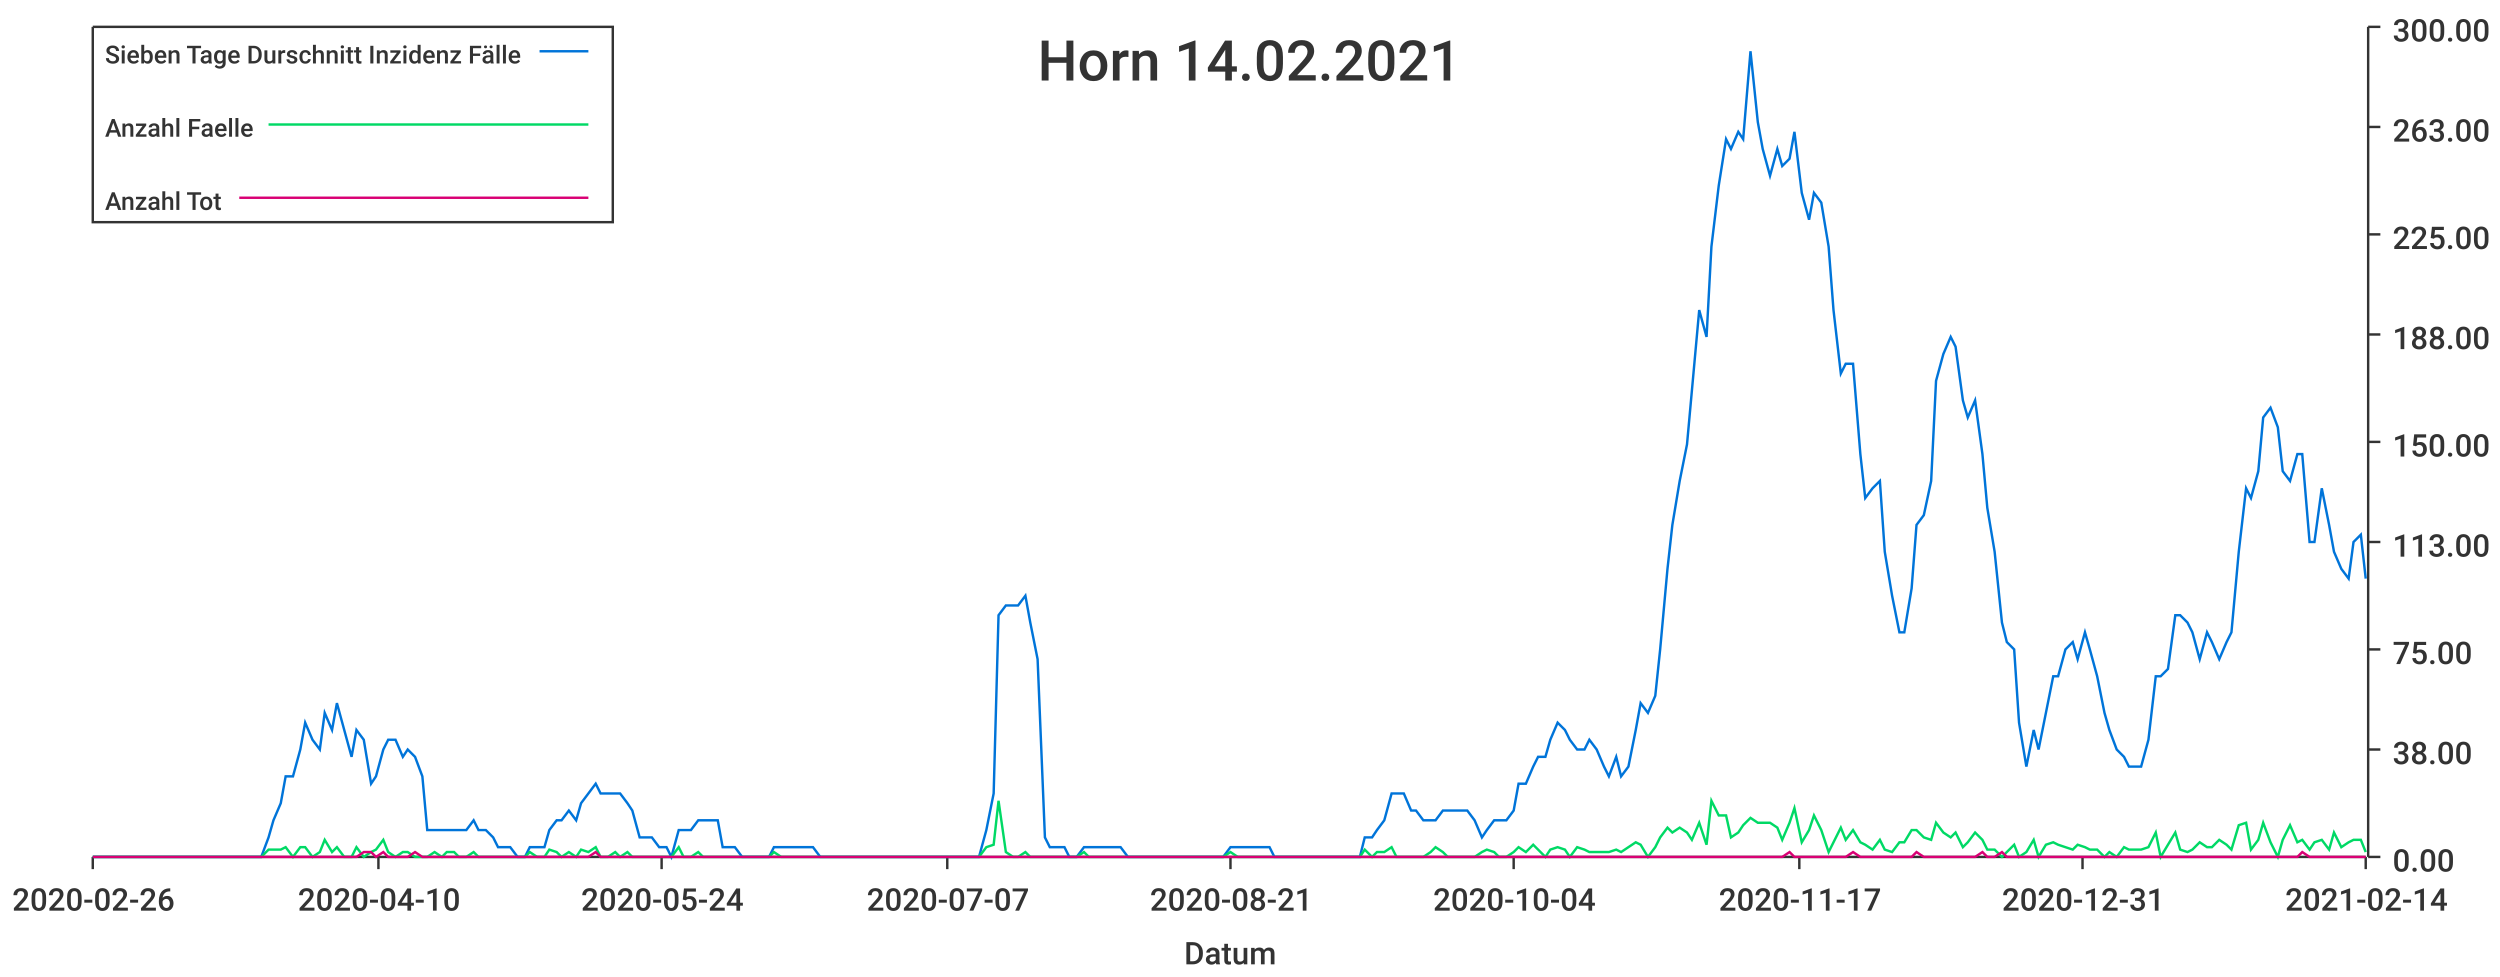
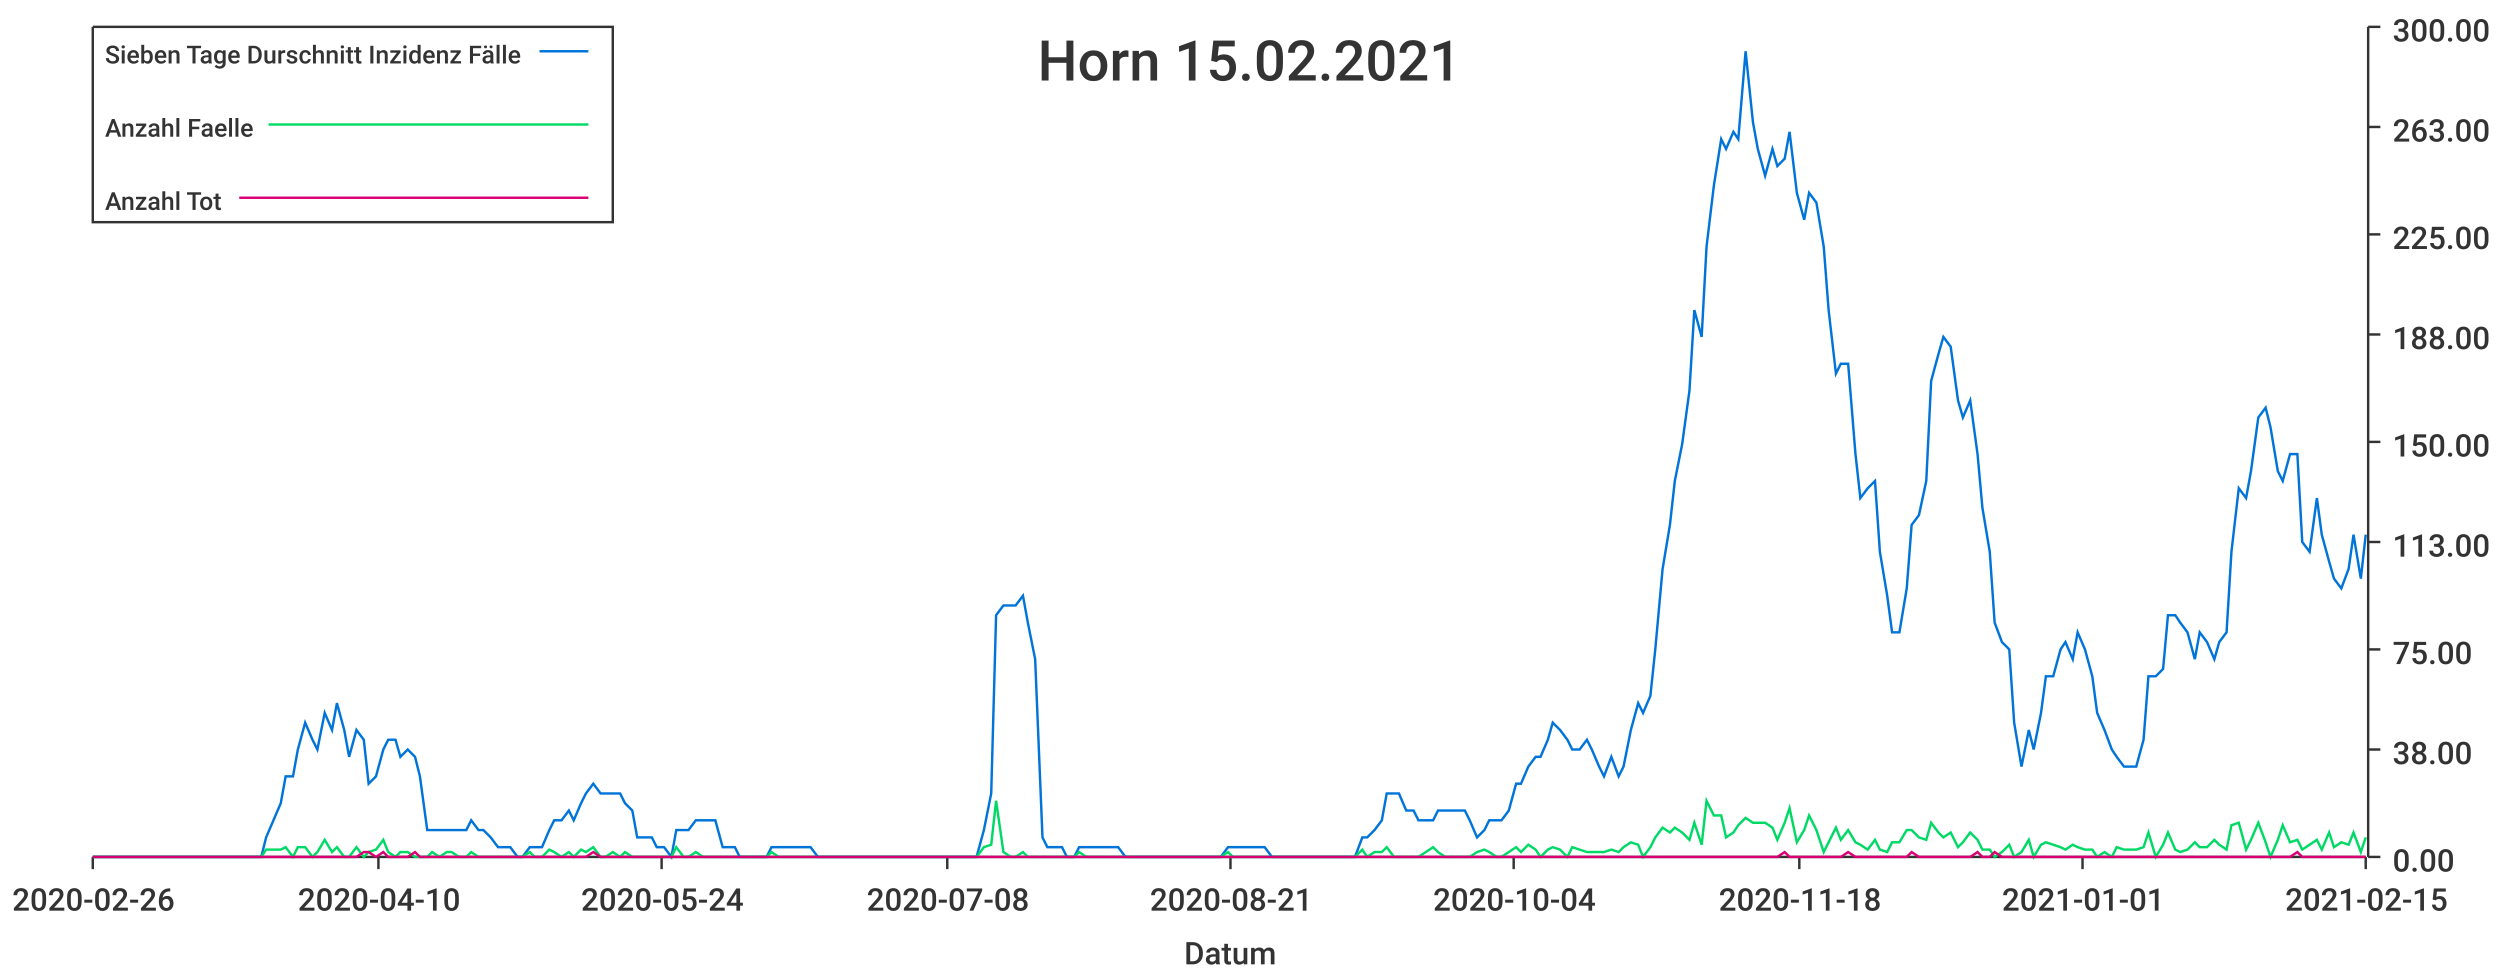
<svg xmlns="http://www.w3.org/2000/svg" width="1024" height="400">\n<path d="M 0 0 L 1024 0 L 1024 400 L 0 400 L 0 0" style="stroke-width:0;stroke:rgba(255,255,255,1.0);fill:rgba(255,255,255,1.0)" />
  <path d="M 38 11 L 969 11 L 969 351 L 38 351 L 38 11" style="stroke-width:0;stroke:rgba(255,255,255,1.0);fill:rgba(255,255,255,1.0)" />
  <path d="M 38 351 L 969 351" style="stroke-width:1;stroke:rgba(51,51,51,1.0);fill:none" />
  <path d="M 38 351 L 38 356" style="stroke-width:1;stroke:rgba(51,51,51,1.0);fill:none" />
  <text x="5" y="373" style="stroke-width:0;stroke:none;fill:rgba(51,51,51,1.0);font-size:12.8px;font-family:'Roboto Medium',sans-serif">2020-02-26</text>
  <path d="M 155 351 L 155 356" style="stroke-width:1;stroke:rgba(51,51,51,1.0);fill:none" />
  <text x="122" y="373" style="stroke-width:0;stroke:none;fill:rgba(51,51,51,1.0);font-size:12.8px;font-family:'Roboto Medium',sans-serif">2020-04-10</text>
  <path d="M 271 351 L 271 356" style="stroke-width:1;stroke:rgba(51,51,51,1.0);fill:none" />
  <text x="238" y="373" style="stroke-width:0;stroke:none;fill:rgba(51,51,51,1.0);font-size:12.8px;font-family:'Roboto Medium',sans-serif">2020-05-24</text>
  <path d="M 388 351 L 388 356" style="stroke-width:1;stroke:rgba(51,51,51,1.0);fill:none" />
-   <text x="355" y="373" style="stroke-width:0;stroke:none;fill:rgba(51,51,51,1.0);font-size:12.8px;font-family:'Roboto Medium',sans-serif">2020-07-07</text>
+   <text x="355" y="373" style="stroke-width:0;stroke:none;fill:rgba(51,51,51,1.0);font-size:12.8px;font-family:'Roboto Medium',sans-serif">2020-07-08</text>
  <path d="M 504 351 L 504 356" style="stroke-width:1;stroke:rgba(51,51,51,1.0);fill:none" />
  <text x="471" y="373" style="stroke-width:0;stroke:none;fill:rgba(51,51,51,1.0);font-size:12.8px;font-family:'Roboto Medium',sans-serif">2020-08-21</text>
  <path d="M 620 351 L 620 356" style="stroke-width:1;stroke:rgba(51,51,51,1.0);fill:none" />
  <text x="587" y="373" style="stroke-width:0;stroke:none;fill:rgba(51,51,51,1.0);font-size:12.8px;font-family:'Roboto Medium',sans-serif">2020-10-04</text>
  <path d="M 737 351 L 737 356" style="stroke-width:1;stroke:rgba(51,51,51,1.0);fill:none" />
-   <text x="704" y="373" style="stroke-width:0;stroke:none;fill:rgba(51,51,51,1.0);font-size:12.8px;font-family:'Roboto Medium',sans-serif">2020-11-17</text>
+   <text x="704" y="373" style="stroke-width:0;stroke:none;fill:rgba(51,51,51,1.0);font-size:12.8px;font-family:'Roboto Medium',sans-serif">2020-11-18</text>
  <path d="M 853 351 L 853 356" style="stroke-width:1;stroke:rgba(51,51,51,1.0);fill:none" />
-   <text x="820" y="373" style="stroke-width:0;stroke:none;fill:rgba(51,51,51,1.0);font-size:12.8px;font-family:'Roboto Medium',sans-serif">2020-12-31</text>
+   <text x="820" y="373" style="stroke-width:0;stroke:none;fill:rgba(51,51,51,1.0);font-size:12.8px;font-family:'Roboto Medium',sans-serif">2021-01-01</text>
  <path d="M 969 351 L 969 356" style="stroke-width:1;stroke:rgba(51,51,51,1.0);fill:none" />
-   <text x="936" y="373" style="stroke-width:0;stroke:none;fill:rgba(51,51,51,1.0);font-size:12.8px;font-family:'Roboto Medium',sans-serif">2021-02-14</text>
+   <text x="936" y="373" style="stroke-width:0;stroke:none;fill:rgba(51,51,51,1.0);font-size:12.8px;font-family:'Roboto Medium',sans-serif">2021-02-15</text>
  <text x="485" y="395" style="stroke-width:0;stroke:none;fill:rgba(51,51,51,1.0);font-size:12.8px;font-family:'Roboto Medium',sans-serif">Datum</text>
  <path d="M 970 351 L 970 11" style="stroke-width:1;stroke:rgba(51,51,51,1.0);fill:none" />
  <path d="M 970 351 L 975 351" style="stroke-width:1;stroke:rgba(51,51,51,1.0);fill:none" />
  <text x="980" y="357" style="stroke-width:0;stroke:none;fill:rgba(51,51,51,1.0);font-size:12.8px;font-family:'Roboto Medium',sans-serif">0.00</text>
  <path d="M 970 307 L 975 307" style="stroke-width:1;stroke:rgba(51,51,51,1.0);fill:none" />
  <text x="980" y="313" style="stroke-width:0;stroke:none;fill:rgba(51,51,51,1.0);font-size:12.8px;font-family:'Roboto Medium',sans-serif">38.00</text>
  <path d="M 970 266 L 975 266" style="stroke-width:1;stroke:rgba(51,51,51,1.0);fill:none" />
  <text x="980" y="272" style="stroke-width:0;stroke:none;fill:rgba(51,51,51,1.0);font-size:12.8px;font-family:'Roboto Medium',sans-serif">75.00</text>
  <path d="M 970 222 L 975 222" style="stroke-width:1;stroke:rgba(51,51,51,1.0);fill:none" />
  <text x="980" y="228" style="stroke-width:0;stroke:none;fill:rgba(51,51,51,1.0);font-size:12.8px;font-family:'Roboto Medium',sans-serif">113.00</text>
  <path d="M 970 181 L 975 181" style="stroke-width:1;stroke:rgba(51,51,51,1.0);fill:none" />
  <text x="980" y="187" style="stroke-width:0;stroke:none;fill:rgba(51,51,51,1.0);font-size:12.8px;font-family:'Roboto Medium',sans-serif">150.00</text>
  <path d="M 970 137 L 975 137" style="stroke-width:1;stroke:rgba(51,51,51,1.0);fill:none" />
  <text x="980" y="143" style="stroke-width:0;stroke:none;fill:rgba(51,51,51,1.0);font-size:12.8px;font-family:'Roboto Medium',sans-serif">188.00</text>
  <path d="M 970 96 L 975 96" style="stroke-width:1;stroke:rgba(51,51,51,1.0);fill:none" />
  <text x="980" y="102" style="stroke-width:0;stroke:none;fill:rgba(51,51,51,1.0);font-size:12.8px;font-family:'Roboto Medium',sans-serif">225.00</text>
  <path d="M 970 52 L 975 52" style="stroke-width:1;stroke:rgba(51,51,51,1.0);fill:none" />
  <text x="980" y="58" style="stroke-width:0;stroke:none;fill:rgba(51,51,51,1.0);font-size:12.8px;font-family:'Roboto Medium',sans-serif">263.00</text>
  <path d="M 970 11 L 975 11" style="stroke-width:1;stroke:rgba(51,51,51,1.0);fill:none" />
  <text x="980" y="17" style="stroke-width:0;stroke:none;fill:rgba(51,51,51,1.0);font-size:12.8px;font-family:'Roboto Medium',sans-serif">300.00</text>
-   <path d="M 38 351 L 41 351 L 44 351 L 46 351 L 49 351 L 52 351 L 54 351 L 57 351 L 60 351 L 62 351 L 65 351 L 67 351 L 70 351 L 73 351 L 75 351 L 78 351 L 81 351 L 83 351 L 86 351 L 88 351 L 91 351 L 94 351 L 96 351 L 99 351 L 102 351 L 104 351 L 107 351 L 110 343 L 112 336 L 115 329 L 117 318 L 120 318 L 123 307 L 125 296 L 128 303 L 131 307 L 133 292 L 136 299 L 138 288 L 141 299 L 144 310 L 146 299 L 149 303 L 152 321 L 154 318 L 157 307 L 159 303 L 162 303 L 165 310 L 167 307 L 170 310 L 173 318 L 175 340 L 178 340 L 181 340 L 183 340 L 186 340 L 188 340 L 191 340 L 194 336 L 196 340 L 199 340 L 202 343 L 204 347 L 207 347 L 209 347 L 212 351 L 215 351 L 217 347 L 220 347 L 223 347 L 225 340 L 228 336 L 230 336 L 233 332 L 236 336 L 238 329 L 241 325 L 244 321 L 246 325 L 249 325 L 252 325 L 254 325 L 257 329 L 259 332 L 262 343 L 265 343 L 267 343 L 270 347 L 273 347 L 275 351 L 278 340 L 280 340 L 283 340 L 286 336 L 288 336 L 291 336 L 294 336 L 296 347 L 299 347 L 301 347 L 304 351 L 307 351 L 309 351 L 312 351 L 315 351 L 317 347 L 320 347 L 323 347 L 325 347 L 328 347 L 330 347 L 333 347 L 336 351 L 338 351 L 341 351 L 344 351 L 346 351 L 349 351 L 351 351 L 354 351 L 357 351 L 359 351 L 362 351 L 365 351 L 367 351 L 370 351 L 373 351 L 375 351 L 378 351 L 380 351 L 383 351 L 386 351 L 388 351 L 391 351 L 394 351 L 396 351 L 399 351 L 401 351 L 404 340 L 407 325 L 409 252 L 412 248 L 415 248 L 417 248 L 420 244 L 422 255 L 425 270 L 428 343 L 430 347 L 433 347 L 436 347 L 438 351 L 441 351 L 444 347 L 446 347 L 449 347 L 451 347 L 454 347 L 457 347 L 459 347 L 462 351 L 465 351 L 467 351 L 470 351 L 472 351 L 475 351 L 478 351 L 480 351 L 483 351 L 486 351 L 488 351 L 491 351 L 493 351 L 496 351 L 499 351 L 501 351 L 504 347 L 507 347 L 509 347 L 512 347 L 515 347 L 517 347 L 520 347 L 522 351 L 525 351 L 528 351 L 530 351 L 533 351 L 536 351 L 538 351 L 541 351 L 543 351 L 546 351 L 549 351 L 551 351 L 554 351 L 557 351 L 559 343 L 562 343 L 564 340 L 567 336 L 570 325 L 572 325 L 575 325 L 578 332 L 580 332 L 583 336 L 586 336 L 588 336 L 591 332 L 593 332 L 596 332 L 599 332 L 601 332 L 604 336 L 607 343 L 609 340 L 612 336 L 614 336 L 617 336 L 620 332 L 622 321 L 625 321 L 628 314 L 630 310 L 633 310 L 635 303 L 638 296 L 641 299 L 643 303 L 646 307 L 649 307 L 651 303 L 654 307 L 657 314 L 659 318 L 662 310 L 664 318 L 667 314 L 670 299 L 672 288 L 675 292 L 678 285 L 680 266 L 683 233 L 685 215 L 688 197 L 691 182 L 693 160 L 696 127 L 699 138 L 701 101 L 704 76 L 707 57 L 709 61 L 712 54 L 714 57 L 717 21 L 720 50 L 722 61 L 725 72 L 728 61 L 730 68 L 733 65 L 735 54 L 738 79 L 741 90 L 743 79 L 746 83 L 749 101 L 751 127 L 754 153 L 756 149 L 759 149 L 762 186 L 764 204 L 767 200 L 770 197 L 772 226 L 775 244 L 778 259 L 780 259 L 783 241 L 785 215 L 788 211 L 791 197 L 793 156 L 796 145 L 799 138 L 801 142 L 804 164 L 806 171 L 809 164 L 812 186 L 814 208 L 817 226 L 820 255 L 822 263 L 825 266 L 827 296 L 830 314 L 833 299 L 835 307 L 838 292 L 841 277 L 843 277 L 846 266 L 849 263 L 851 270 L 854 259 L 856 266 L 859 277 L 862 292 L 864 299 L 867 307 L 870 310 L 872 314 L 875 314 L 877 314 L 880 303 L 883 277 L 885 277 L 888 274 L 891 252 L 893 252 L 896 255 L 898 259 L 901 270 L 904 259 L 906 263 L 909 270 L 912 263 L 914 259 L 917 226 L 920 200 L 922 204 L 925 193 L 927 171 L 930 167 L 933 175 L 935 193 L 938 197 L 941 186 L 943 186 L 946 222 L 948 222 L 951 200 L 954 215 L 956 226 L 959 233 L 962 237 L 964 222 L 967 219 L 969 237" style="stroke-width:1;stroke:rgba(0,116,217,1.0);fill:none" />
-   <path d="M 38 351 L 41 351 L 44 351 L 46 351 L 49 351 L 52 351 L 54 351 L 57 351 L 60 351 L 62 351 L 65 351 L 67 351 L 70 351 L 73 351 L 75 351 L 78 351 L 81 351 L 83 351 L 86 351 L 88 351 L 91 351 L 94 351 L 96 351 L 99 351 L 102 351 L 104 351 L 107 351 L 110 348 L 112 348 L 115 348 L 117 347 L 120 351 L 123 347 L 125 347 L 128 351 L 131 349 L 133 344 L 136 349 L 138 347 L 141 351 L 144 351 L 146 347 L 149 351 L 152 349 L 154 348 L 157 344 L 159 349 L 162 351 L 165 349 L 167 349 L 170 351 L 173 351 L 175 351 L 178 349 L 181 351 L 183 349 L 186 349 L 188 351 L 191 351 L 194 349 L 196 351 L 199 351 L 202 351 L 204 351 L 207 351 L 209 351 L 212 351 L 215 351 L 217 349 L 220 351 L 223 351 L 225 348 L 228 349 L 230 351 L 233 349 L 236 351 L 238 348 L 241 349 L 244 347 L 246 351 L 249 351 L 252 349 L 254 351 L 257 349 L 259 351 L 262 351 L 265 351 L 267 351 L 270 351 L 273 351 L 275 351 L 278 347 L 280 351 L 283 351 L 286 349 L 288 351 L 291 351 L 294 351 L 296 351 L 299 351 L 301 351 L 304 351 L 307 351 L 309 351 L 312 351 L 315 351 L 317 349 L 320 351 L 323 351 L 325 351 L 328 351 L 330 351 L 333 351 L 336 351 L 338 351 L 341 351 L 344 351 L 346 351 L 349 351 L 351 351 L 354 351 L 357 351 L 359 351 L 362 351 L 365 351 L 367 351 L 370 351 L 373 351 L 375 351 L 378 351 L 380 351 L 383 351 L 386 351 L 388 351 L 391 351 L 394 351 L 396 351 L 399 351 L 401 351 L 404 347 L 407 346 L 409 328 L 412 349 L 415 351 L 417 351 L 420 349 L 422 351 L 425 351 L 428 351 L 430 351 L 433 351 L 436 351 L 438 351 L 441 351 L 444 349 L 446 351 L 449 351 L 451 351 L 454 351 L 457 351 L 459 351 L 462 351 L 465 351 L 467 351 L 470 351 L 472 351 L 475 351 L 478 351 L 480 351 L 483 351 L 486 351 L 488 351 L 491 351 L 493 351 L 496 351 L 499 351 L 501 351 L 504 349 L 507 351 L 509 351 L 512 351 L 515 351 L 517 351 L 520 351 L 522 351 L 525 351 L 528 351 L 530 351 L 533 351 L 536 351 L 538 351 L 541 351 L 543 351 L 546 351 L 549 351 L 551 351 L 554 351 L 557 351 L 559 348 L 562 351 L 564 349 L 567 349 L 570 347 L 572 351 L 575 351 L 578 351 L 580 351 L 583 351 L 586 349 L 588 347 L 591 349 L 593 351 L 596 351 L 599 351 L 601 351 L 604 351 L 607 349 L 609 348 L 612 349 L 614 351 L 617 351 L 620 349 L 622 347 L 625 349 L 628 346 L 630 348 L 633 351 L 635 348 L 638 347 L 641 348 L 643 351 L 646 347 L 649 348 L 651 349 L 654 349 L 657 349 L 659 349 L 662 348 L 664 349 L 667 347 L 670 345 L 672 346 L 675 351 L 678 347 L 680 343 L 683 339 L 685 341 L 688 339 L 691 341 L 693 344 L 696 337 L 699 346 L 701 328 L 704 334 L 707 334 L 709 343 L 712 341 L 714 338 L 717 335 L 720 337 L 722 337 L 725 337 L 728 339 L 730 344 L 733 337 L 735 331 L 738 345 L 741 340 L 743 334 L 746 340 L 749 349 L 751 345 L 754 339 L 756 344 L 759 340 L 762 345 L 764 346 L 767 348 L 770 344 L 772 348 L 775 349 L 778 345 L 780 345 L 783 340 L 785 340 L 788 343 L 791 344 L 793 337 L 796 341 L 799 343 L 801 341 L 804 347 L 806 345 L 809 341 L 812 344 L 814 348 L 817 348 L 820 351 L 822 349 L 825 346 L 827 351 L 830 349 L 833 344 L 835 351 L 838 346 L 841 345 L 843 346 L 846 347 L 849 348 L 851 346 L 854 347 L 856 348 L 859 348 L 862 351 L 864 349 L 867 351 L 870 347 L 872 348 L 875 348 L 877 348 L 880 347 L 883 341 L 885 351 L 888 346 L 891 341 L 893 348 L 896 349 L 898 348 L 901 345 L 904 347 L 906 347 L 909 344 L 912 346 L 914 348 L 917 338 L 920 337 L 922 348 L 925 344 L 927 337 L 930 345 L 933 351 L 935 344 L 938 338 L 941 345 L 943 344 L 946 348 L 948 345 L 951 344 L 954 348 L 956 341 L 959 347 L 962 345 L 964 344 L 967 344 L 969 349" style="stroke-width:1;stroke:rgba(0,217,101,1.0);fill:none" />
-   <path d="M 38 351 L 41 351 L 44 351 L 46 351 L 49 351 L 52 351 L 54 351 L 57 351 L 60 351 L 62 351 L 65 351 L 67 351 L 70 351 L 73 351 L 75 351 L 78 351 L 81 351 L 83 351 L 86 351 L 88 351 L 91 351 L 94 351 L 96 351 L 99 351 L 102 351 L 104 351 L 107 351 L 110 351 L 112 351 L 115 351 L 117 351 L 120 351 L 123 351 L 125 351 L 128 351 L 131 351 L 133 351 L 136 351 L 138 351 L 141 351 L 144 351 L 146 351 L 149 349 L 152 349 L 154 351 L 157 349 L 159 351 L 162 351 L 165 351 L 167 351 L 170 349 L 173 351 L 175 351 L 178 351 L 181 351 L 183 351 L 186 351 L 188 351 L 191 351 L 194 351 L 196 351 L 199 351 L 202 351 L 204 351 L 207 351 L 209 351 L 212 351 L 215 351 L 217 351 L 220 351 L 223 351 L 225 351 L 228 351 L 230 351 L 233 351 L 236 351 L 238 351 L 241 351 L 244 349 L 246 351 L 249 351 L 252 351 L 254 351 L 257 351 L 259 351 L 262 351 L 265 351 L 267 351 L 270 351 L 273 351 L 275 351 L 278 351 L 280 351 L 283 351 L 286 351 L 288 351 L 291 351 L 294 351 L 296 351 L 299 351 L 301 351 L 304 351 L 307 351 L 309 351 L 312 351 L 315 351 L 317 351 L 320 351 L 323 351 L 325 351 L 328 351 L 330 351 L 333 351 L 336 351 L 338 351 L 341 351 L 344 351 L 346 351 L 349 351 L 351 351 L 354 351 L 357 351 L 359 351 L 362 351 L 365 351 L 367 351 L 370 351 L 373 351 L 375 351 L 378 351 L 380 351 L 383 351 L 386 351 L 388 351 L 391 351 L 394 351 L 396 351 L 399 351 L 401 351 L 404 351 L 407 351 L 409 351 L 412 351 L 415 351 L 417 351 L 420 351 L 422 351 L 425 351 L 428 351 L 430 351 L 433 351 L 436 351 L 438 351 L 441 351 L 444 351 L 446 351 L 449 351 L 451 351 L 454 351 L 457 351 L 459 351 L 462 351 L 465 351 L 467 351 L 470 351 L 472 351 L 475 351 L 478 351 L 480 351 L 483 351 L 486 351 L 488 351 L 491 351 L 493 351 L 496 351 L 499 351 L 501 351 L 504 351 L 507 351 L 509 351 L 512 351 L 515 351 L 517 351 L 520 351 L 522 351 L 525 351 L 528 351 L 530 351 L 533 351 L 536 351 L 538 351 L 541 351 L 543 351 L 546 351 L 549 351 L 551 351 L 554 351 L 557 351 L 559 351 L 562 351 L 564 351 L 567 351 L 570 351 L 572 351 L 575 351 L 578 351 L 580 351 L 583 351 L 586 351 L 588 351 L 591 351 L 593 351 L 596 351 L 599 351 L 601 351 L 604 351 L 607 351 L 609 351 L 612 351 L 614 351 L 617 351 L 620 351 L 622 351 L 625 351 L 628 351 L 630 351 L 633 351 L 635 351 L 638 351 L 641 351 L 643 351 L 646 351 L 649 351 L 651 351 L 654 351 L 657 351 L 659 351 L 662 351 L 664 351 L 667 351 L 670 351 L 672 351 L 675 351 L 678 351 L 680 351 L 683 351 L 685 351 L 688 351 L 691 351 L 693 351 L 696 351 L 699 351 L 701 351 L 704 351 L 707 351 L 709 351 L 712 351 L 714 351 L 717 351 L 720 351 L 722 351 L 725 351 L 728 351 L 730 351 L 733 349 L 735 351 L 738 351 L 741 351 L 743 351 L 746 351 L 749 351 L 751 351 L 754 351 L 756 351 L 759 349 L 762 351 L 764 351 L 767 351 L 770 351 L 772 351 L 775 351 L 778 351 L 780 351 L 783 351 L 785 349 L 788 351 L 791 351 L 793 351 L 796 351 L 799 351 L 801 351 L 804 351 L 806 351 L 809 351 L 812 349 L 814 351 L 817 351 L 820 349 L 822 351 L 825 351 L 827 351 L 830 351 L 833 351 L 835 351 L 838 351 L 841 351 L 843 351 L 846 351 L 849 351 L 851 351 L 854 351 L 856 351 L 859 351 L 862 351 L 864 351 L 867 351 L 870 351 L 872 351 L 875 351 L 877 351 L 880 351 L 883 351 L 885 351 L 888 351 L 891 351 L 893 351 L 896 351 L 898 351 L 901 351 L 904 351 L 906 351 L 909 351 L 912 351 L 914 351 L 917 351 L 920 351 L 922 351 L 925 351 L 927 351 L 930 351 L 933 351 L 935 351 L 938 351 L 941 351 L 943 349 L 946 351 L 948 351 L 951 351 L 954 351 L 956 351 L 959 351 L 962 351 L 964 351 L 967 351 L 969 351" style="stroke-width:1;stroke:rgba(217,0,116,1.0);fill:none" />
-   <text x="425" y="33" style="stroke-width:0;stroke:none;fill:rgba(51,51,51,1.0);font-size:23.0px;font-family:'Roboto Medium',sans-serif">Horn 14.02.2021</text>
+   <path d="M 38 351 L 41 351 L 44 351 L 46 351 L 49 351 L 52 351 L 54 351 L 57 351 L 59 351 L 62 351 L 65 351 L 67 351 L 70 351 L 73 351 L 75 351 L 78 351 L 80 351 L 83 351 L 86 351 L 88 351 L 91 351 L 94 351 L 96 351 L 99 351 L 101 351 L 104 351 L 107 351 L 109 343 L 112 336 L 115 329 L 117 318 L 120 318 L 122 307 L 125 296 L 128 303 L 130 307 L 133 292 L 136 299 L 138 288 L 141 299 L 143 310 L 146 299 L 149 303 L 151 321 L 154 318 L 157 307 L 159 303 L 162 303 L 164 310 L 167 307 L 170 310 L 172 318 L 175 340 L 177 340 L 180 340 L 183 340 L 185 340 L 188 340 L 191 340 L 193 336 L 196 340 L 198 340 L 201 343 L 204 347 L 206 347 L 209 347 L 212 351 L 214 351 L 217 347 L 219 347 L 222 347 L 225 340 L 227 336 L 230 336 L 233 332 L 235 336 L 238 329 L 240 325 L 243 321 L 246 325 L 248 325 L 251 325 L 254 325 L 256 329 L 259 332 L 261 343 L 264 343 L 267 343 L 269 347 L 272 347 L 275 351 L 277 340 L 280 340 L 282 340 L 285 336 L 288 336 L 290 336 L 293 336 L 296 347 L 298 347 L 301 347 L 303 351 L 306 351 L 309 351 L 311 351 L 314 351 L 316 347 L 319 347 L 322 347 L 324 347 L 327 347 L 330 347 L 332 347 L 335 351 L 337 351 L 340 351 L 343 351 L 345 351 L 348 351 L 351 351 L 353 351 L 356 351 L 358 351 L 361 351 L 364 351 L 366 351 L 369 351 L 372 351 L 374 351 L 377 351 L 379 351 L 382 351 L 385 351 L 387 351 L 390 351 L 393 351 L 395 351 L 398 351 L 400 351 L 403 340 L 406 325 L 408 252 L 411 248 L 414 248 L 416 248 L 419 244 L 421 255 L 424 270 L 427 343 L 429 347 L 432 347 L 435 347 L 437 351 L 440 351 L 442 347 L 445 347 L 448 347 L 450 347 L 453 347 L 455 347 L 458 347 L 461 351 L 463 351 L 466 351 L 469 351 L 471 351 L 474 351 L 476 351 L 479 351 L 482 351 L 484 351 L 487 351 L 490 351 L 492 351 L 495 351 L 497 351 L 500 351 L 503 347 L 505 347 L 508 347 L 511 347 L 513 347 L 516 347 L 518 347 L 521 351 L 524 351 L 526 351 L 529 351 L 532 351 L 534 351 L 537 351 L 539 351 L 542 351 L 545 351 L 547 351 L 550 351 L 553 351 L 555 351 L 558 343 L 560 343 L 563 340 L 566 336 L 568 325 L 571 325 L 573 325 L 576 332 L 579 332 L 581 336 L 584 336 L 587 336 L 589 332 L 592 332 L 594 332 L 597 332 L 600 332 L 602 336 L 605 343 L 608 340 L 610 336 L 613 336 L 615 336 L 618 332 L 621 321 L 623 321 L 626 314 L 629 310 L 631 310 L 634 303 L 636 296 L 639 299 L 642 303 L 644 307 L 647 307 L 650 303 L 652 307 L 655 314 L 657 318 L 660 310 L 663 318 L 665 314 L 668 299 L 671 288 L 673 292 L 676 285 L 678 266 L 681 233 L 684 215 L 686 197 L 689 182 L 692 160 L 694 127 L 697 138 L 699 101 L 702 76 L 705 57 L 707 61 L 710 54 L 712 57 L 715 21 L 718 50 L 720 61 L 723 72 L 726 61 L 728 68 L 731 65 L 733 54 L 736 79 L 739 90 L 741 79 L 744 83 L 747 101 L 749 127 L 752 153 L 754 149 L 757 149 L 760 186 L 762 204 L 765 200 L 768 197 L 770 226 L 773 244 L 775 259 L 778 259 L 781 241 L 783 215 L 786 211 L 789 197 L 791 156 L 794 145 L 796 138 L 799 142 L 802 164 L 804 171 L 807 164 L 810 186 L 812 208 L 815 226 L 817 255 L 820 263 L 823 266 L 825 296 L 828 314 L 831 299 L 833 307 L 836 292 L 838 277 L 841 277 L 844 266 L 846 263 L 849 270 L 851 259 L 854 266 L 857 277 L 859 292 L 862 299 L 865 307 L 867 310 L 870 314 L 872 314 L 875 314 L 878 303 L 880 277 L 883 277 L 886 274 L 888 252 L 891 252 L 893 255 L 896 259 L 899 270 L 901 259 L 904 263 L 907 270 L 909 263 L 912 259 L 914 226 L 917 200 L 920 204 L 922 193 L 925 171 L 928 167 L 930 175 L 933 193 L 935 197 L 938 186 L 941 186 L 943 222 L 946 226 L 949 204 L 951 219 L 954 230 L 956 237 L 959 241 L 962 233 L 964 219 L 967 237 L 969 219" style="stroke-width:1;stroke:rgba(0,116,217,1.0);fill:none" />
+   <path d="M 38 351 L 41 351 L 44 351 L 46 351 L 49 351 L 52 351 L 54 351 L 57 351 L 59 351 L 62 351 L 65 351 L 67 351 L 70 351 L 73 351 L 75 351 L 78 351 L 80 351 L 83 351 L 86 351 L 88 351 L 91 351 L 94 351 L 96 351 L 99 351 L 101 351 L 104 351 L 107 351 L 109 348 L 112 348 L 115 348 L 117 347 L 120 351 L 122 347 L 125 347 L 128 351 L 130 349 L 133 344 L 136 349 L 138 347 L 141 351 L 143 351 L 146 347 L 149 351 L 151 349 L 154 348 L 157 344 L 159 349 L 162 351 L 164 349 L 167 349 L 170 351 L 172 351 L 175 351 L 177 349 L 180 351 L 183 349 L 185 349 L 188 351 L 191 351 L 193 349 L 196 351 L 198 351 L 201 351 L 204 351 L 206 351 L 209 351 L 212 351 L 214 351 L 217 349 L 219 351 L 222 351 L 225 348 L 227 349 L 230 351 L 233 349 L 235 351 L 238 348 L 240 349 L 243 347 L 246 351 L 248 351 L 251 349 L 254 351 L 256 349 L 259 351 L 261 351 L 264 351 L 267 351 L 269 351 L 272 351 L 275 351 L 277 347 L 280 351 L 282 351 L 285 349 L 288 351 L 290 351 L 293 351 L 296 351 L 298 351 L 301 351 L 303 351 L 306 351 L 309 351 L 311 351 L 314 351 L 316 349 L 319 351 L 322 351 L 324 351 L 327 351 L 330 351 L 332 351 L 335 351 L 337 351 L 340 351 L 343 351 L 345 351 L 348 351 L 351 351 L 353 351 L 356 351 L 358 351 L 361 351 L 364 351 L 366 351 L 369 351 L 372 351 L 374 351 L 377 351 L 379 351 L 382 351 L 385 351 L 387 351 L 390 351 L 393 351 L 395 351 L 398 351 L 400 351 L 403 347 L 406 346 L 408 328 L 411 349 L 414 351 L 416 351 L 419 349 L 421 351 L 424 351 L 427 351 L 429 351 L 432 351 L 435 351 L 437 351 L 440 351 L 442 349 L 445 351 L 448 351 L 450 351 L 453 351 L 455 351 L 458 351 L 461 351 L 463 351 L 466 351 L 469 351 L 471 351 L 474 351 L 476 351 L 479 351 L 482 351 L 484 351 L 487 351 L 490 351 L 492 351 L 495 351 L 497 351 L 500 351 L 503 349 L 505 351 L 508 351 L 511 351 L 513 351 L 516 351 L 518 351 L 521 351 L 524 351 L 526 351 L 529 351 L 532 351 L 534 351 L 537 351 L 539 351 L 542 351 L 545 351 L 547 351 L 550 351 L 553 351 L 555 351 L 558 348 L 560 351 L 563 349 L 566 349 L 568 347 L 571 351 L 573 351 L 576 351 L 579 351 L 581 351 L 584 349 L 587 347 L 589 349 L 592 351 L 594 351 L 597 351 L 600 351 L 602 351 L 605 349 L 608 348 L 610 349 L 613 351 L 615 351 L 618 349 L 621 347 L 623 349 L 626 346 L 629 348 L 631 351 L 634 348 L 636 347 L 639 348 L 642 351 L 644 347 L 647 348 L 650 349 L 652 349 L 655 349 L 657 349 L 660 348 L 663 349 L 665 347 L 668 345 L 671 346 L 673 351 L 676 347 L 678 343 L 681 339 L 684 341 L 686 339 L 689 341 L 692 344 L 694 337 L 697 346 L 699 328 L 702 334 L 705 334 L 707 343 L 710 341 L 712 338 L 715 335 L 718 337 L 720 337 L 723 337 L 726 339 L 728 344 L 731 337 L 733 331 L 736 345 L 739 340 L 741 334 L 744 340 L 747 349 L 749 345 L 752 339 L 754 344 L 757 340 L 760 345 L 762 346 L 765 348 L 768 344 L 770 348 L 773 349 L 775 345 L 778 345 L 781 340 L 783 340 L 786 343 L 789 344 L 791 337 L 794 341 L 796 343 L 799 341 L 802 347 L 804 345 L 807 341 L 810 344 L 812 348 L 815 348 L 817 351 L 820 349 L 823 346 L 825 351 L 828 349 L 831 344 L 833 351 L 836 346 L 838 345 L 841 346 L 844 347 L 846 348 L 849 346 L 851 347 L 854 348 L 857 348 L 859 351 L 862 349 L 865 351 L 867 347 L 870 348 L 872 348 L 875 348 L 878 347 L 880 341 L 883 351 L 886 346 L 888 341 L 891 348 L 893 349 L 896 348 L 899 345 L 901 347 L 904 347 L 907 344 L 909 346 L 912 348 L 914 338 L 917 337 L 920 348 L 922 344 L 925 337 L 928 345 L 930 351 L 933 344 L 935 338 L 938 345 L 941 344 L 943 348 L 946 346 L 949 344 L 951 348 L 954 341 L 956 347 L 959 345 L 962 346 L 964 341 L 967 349 L 969 343" style="stroke-width:1;stroke:rgba(0,217,101,1.0);fill:none" />
+   <path d="M 38 351 L 41 351 L 44 351 L 46 351 L 49 351 L 52 351 L 54 351 L 57 351 L 59 351 L 62 351 L 65 351 L 67 351 L 70 351 L 73 351 L 75 351 L 78 351 L 80 351 L 83 351 L 86 351 L 88 351 L 91 351 L 94 351 L 96 351 L 99 351 L 101 351 L 104 351 L 107 351 L 109 351 L 112 351 L 115 351 L 117 351 L 120 351 L 122 351 L 125 351 L 128 351 L 130 351 L 133 351 L 136 351 L 138 351 L 141 351 L 143 351 L 146 351 L 149 349 L 151 349 L 154 351 L 157 349 L 159 351 L 162 351 L 164 351 L 167 351 L 170 349 L 172 351 L 175 351 L 177 351 L 180 351 L 183 351 L 185 351 L 188 351 L 191 351 L 193 351 L 196 351 L 198 351 L 201 351 L 204 351 L 206 351 L 209 351 L 212 351 L 214 351 L 217 351 L 219 351 L 222 351 L 225 351 L 227 351 L 230 351 L 233 351 L 235 351 L 238 351 L 240 351 L 243 349 L 246 351 L 248 351 L 251 351 L 254 351 L 256 351 L 259 351 L 261 351 L 264 351 L 267 351 L 269 351 L 272 351 L 275 351 L 277 351 L 280 351 L 282 351 L 285 351 L 288 351 L 290 351 L 293 351 L 296 351 L 298 351 L 301 351 L 303 351 L 306 351 L 309 351 L 311 351 L 314 351 L 316 351 L 319 351 L 322 351 L 324 351 L 327 351 L 330 351 L 332 351 L 335 351 L 337 351 L 340 351 L 343 351 L 345 351 L 348 351 L 351 351 L 353 351 L 356 351 L 358 351 L 361 351 L 364 351 L 366 351 L 369 351 L 372 351 L 374 351 L 377 351 L 379 351 L 382 351 L 385 351 L 387 351 L 390 351 L 393 351 L 395 351 L 398 351 L 400 351 L 403 351 L 406 351 L 408 351 L 411 351 L 414 351 L 416 351 L 419 351 L 421 351 L 424 351 L 427 351 L 429 351 L 432 351 L 435 351 L 437 351 L 440 351 L 442 351 L 445 351 L 448 351 L 450 351 L 453 351 L 455 351 L 458 351 L 461 351 L 463 351 L 466 351 L 469 351 L 471 351 L 474 351 L 476 351 L 479 351 L 482 351 L 484 351 L 487 351 L 490 351 L 492 351 L 495 351 L 497 351 L 500 351 L 503 351 L 505 351 L 508 351 L 511 351 L 513 351 L 516 351 L 518 351 L 521 351 L 524 351 L 526 351 L 529 351 L 532 351 L 534 351 L 537 351 L 539 351 L 542 351 L 545 351 L 547 351 L 550 351 L 553 351 L 555 351 L 558 351 L 560 351 L 563 351 L 566 351 L 568 351 L 571 351 L 573 351 L 576 351 L 579 351 L 581 351 L 584 351 L 587 351 L 589 351 L 592 351 L 594 351 L 597 351 L 600 351 L 602 351 L 605 351 L 608 351 L 610 351 L 613 351 L 615 351 L 618 351 L 621 351 L 623 351 L 626 351 L 629 351 L 631 351 L 634 351 L 636 351 L 639 351 L 642 351 L 644 351 L 647 351 L 650 351 L 652 351 L 655 351 L 657 351 L 660 351 L 663 351 L 665 351 L 668 351 L 671 351 L 673 351 L 676 351 L 678 351 L 681 351 L 684 351 L 686 351 L 689 351 L 692 351 L 694 351 L 697 351 L 699 351 L 702 351 L 705 351 L 707 351 L 710 351 L 712 351 L 715 351 L 718 351 L 720 351 L 723 351 L 726 351 L 728 351 L 731 349 L 733 351 L 736 351 L 739 351 L 741 351 L 744 351 L 747 351 L 749 351 L 752 351 L 754 351 L 757 349 L 760 351 L 762 351 L 765 351 L 768 351 L 770 351 L 773 351 L 775 351 L 778 351 L 781 351 L 783 349 L 786 351 L 789 351 L 791 351 L 794 351 L 796 351 L 799 351 L 802 351 L 804 351 L 807 351 L 810 349 L 812 351 L 815 351 L 817 349 L 820 351 L 823 351 L 825 351 L 828 351 L 831 351 L 833 351 L 836 351 L 838 351 L 841 351 L 844 351 L 846 351 L 849 351 L 851 351 L 854 351 L 857 351 L 859 351 L 862 351 L 865 351 L 867 351 L 870 351 L 872 351 L 875 351 L 878 351 L 880 351 L 883 351 L 886 351 L 888 351 L 891 351 L 893 351 L 896 351 L 899 351 L 901 351 L 904 351 L 907 351 L 909 351 L 912 351 L 914 351 L 917 351 L 920 351 L 922 351 L 925 351 L 928 351 L 930 351 L 933 351 L 935 351 L 938 351 L 941 349 L 943 351 L 946 351 L 949 351 L 951 351 L 954 351 L 956 351 L 959 351 L 962 351 L 964 351 L 967 351 L 969 351" style="stroke-width:1;stroke:rgba(217,0,116,1.0);fill:none" />
+   <text x="425" y="33" style="stroke-width:0;stroke:none;fill:rgba(51,51,51,1.0);font-size:23.0px;font-family:'Roboto Medium',sans-serif">Horn 15.02.2021</text>
  <path d="M 38 11 L 251 11 L 251 91 L 38 91 L 38 11" style="stroke-width:1;stroke:rgba(51,51,51,1.0);fill:rgba(255,255,255,1.0)" />
  <text x="43" y="26" style="stroke-width:0;stroke:none;fill:rgba(51,51,51,1.0);font-size:10.2px;font-family:'Roboto Medium',sans-serif">Sieben Tage Durschnitt Inzidenz Fälle</text>
  <path d="M 221 21 L 241 21" style="stroke-width:1;stroke:rgba(0,116,217,1.0);fill:none" />
  <text x="43" y="56" style="stroke-width:0;stroke:none;fill:rgba(51,51,51,1.0);font-size:10.2px;font-family:'Roboto Medium',sans-serif">Anzahl Faelle</text>
  <path d="M 110 51 L 241 51" style="stroke-width:1;stroke:rgba(0,217,101,1.0);fill:none" />
  <text x="43" y="86" style="stroke-width:0;stroke:none;fill:rgba(51,51,51,1.0);font-size:10.2px;font-family:'Roboto Medium',sans-serif">Anzahl Tot</text>
  <path d="M 98 81 L 241 81" style="stroke-width:1;stroke:rgba(217,0,116,1.0);fill:none" />
</svg>
